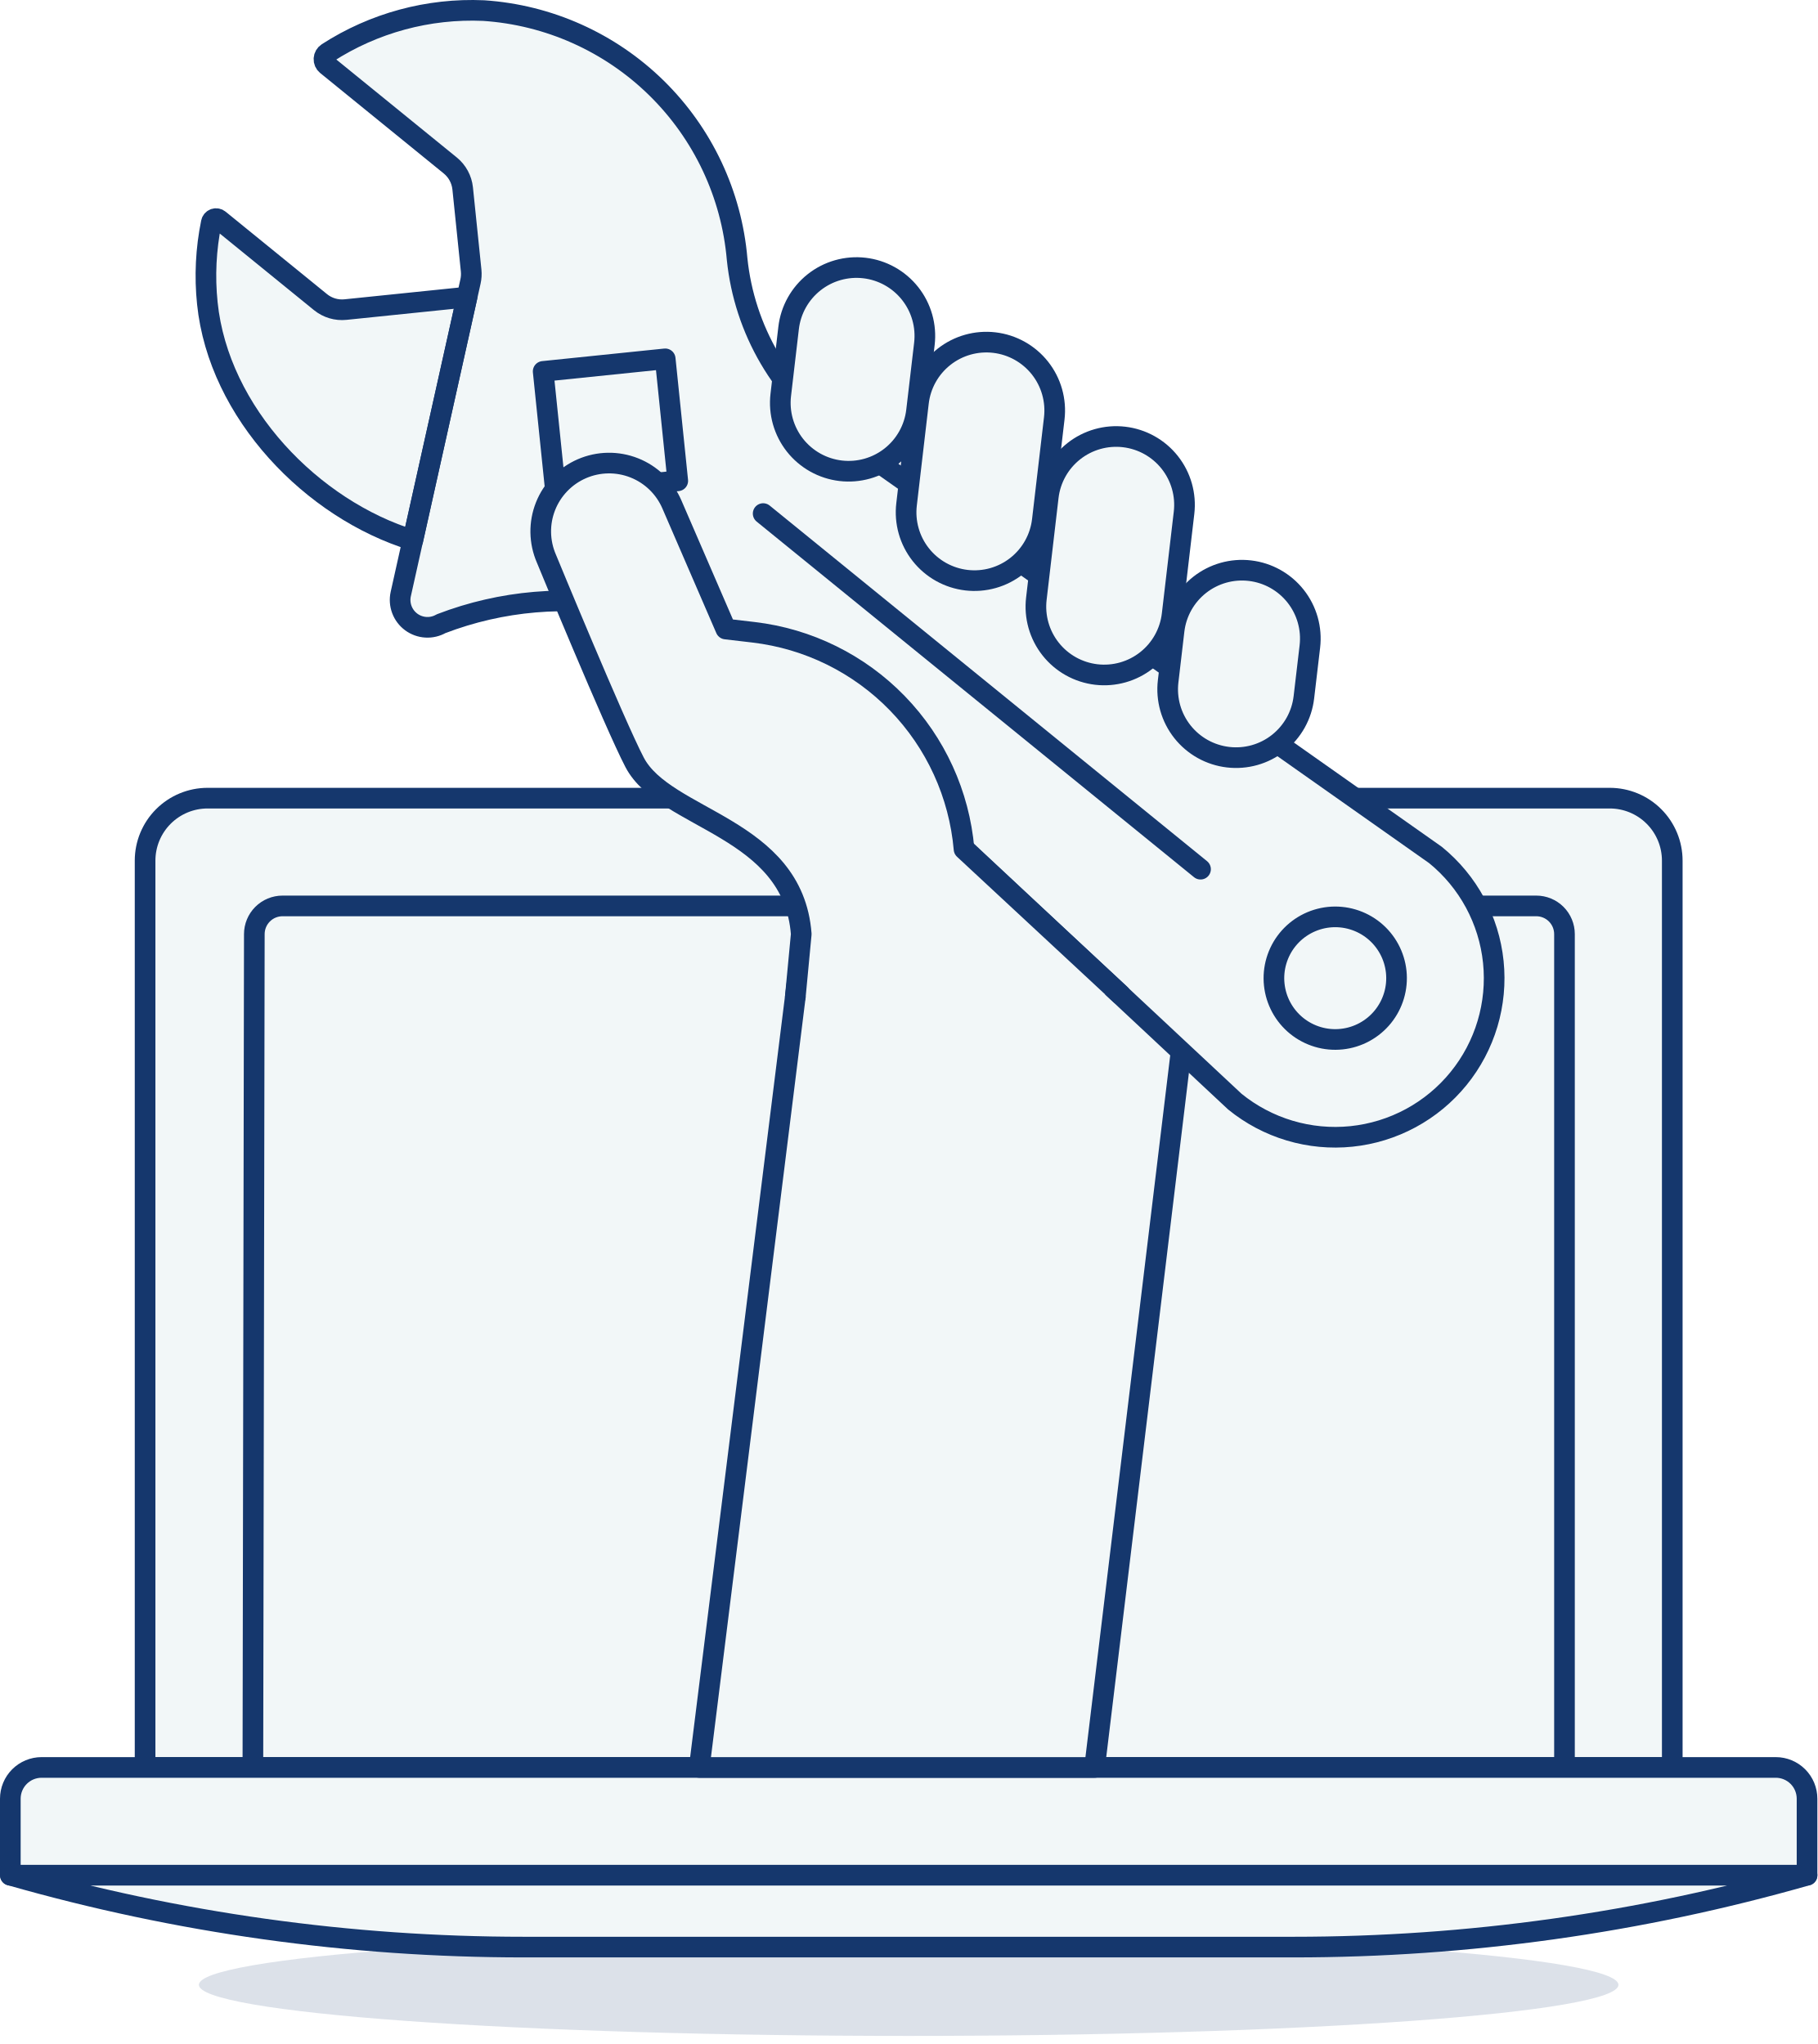
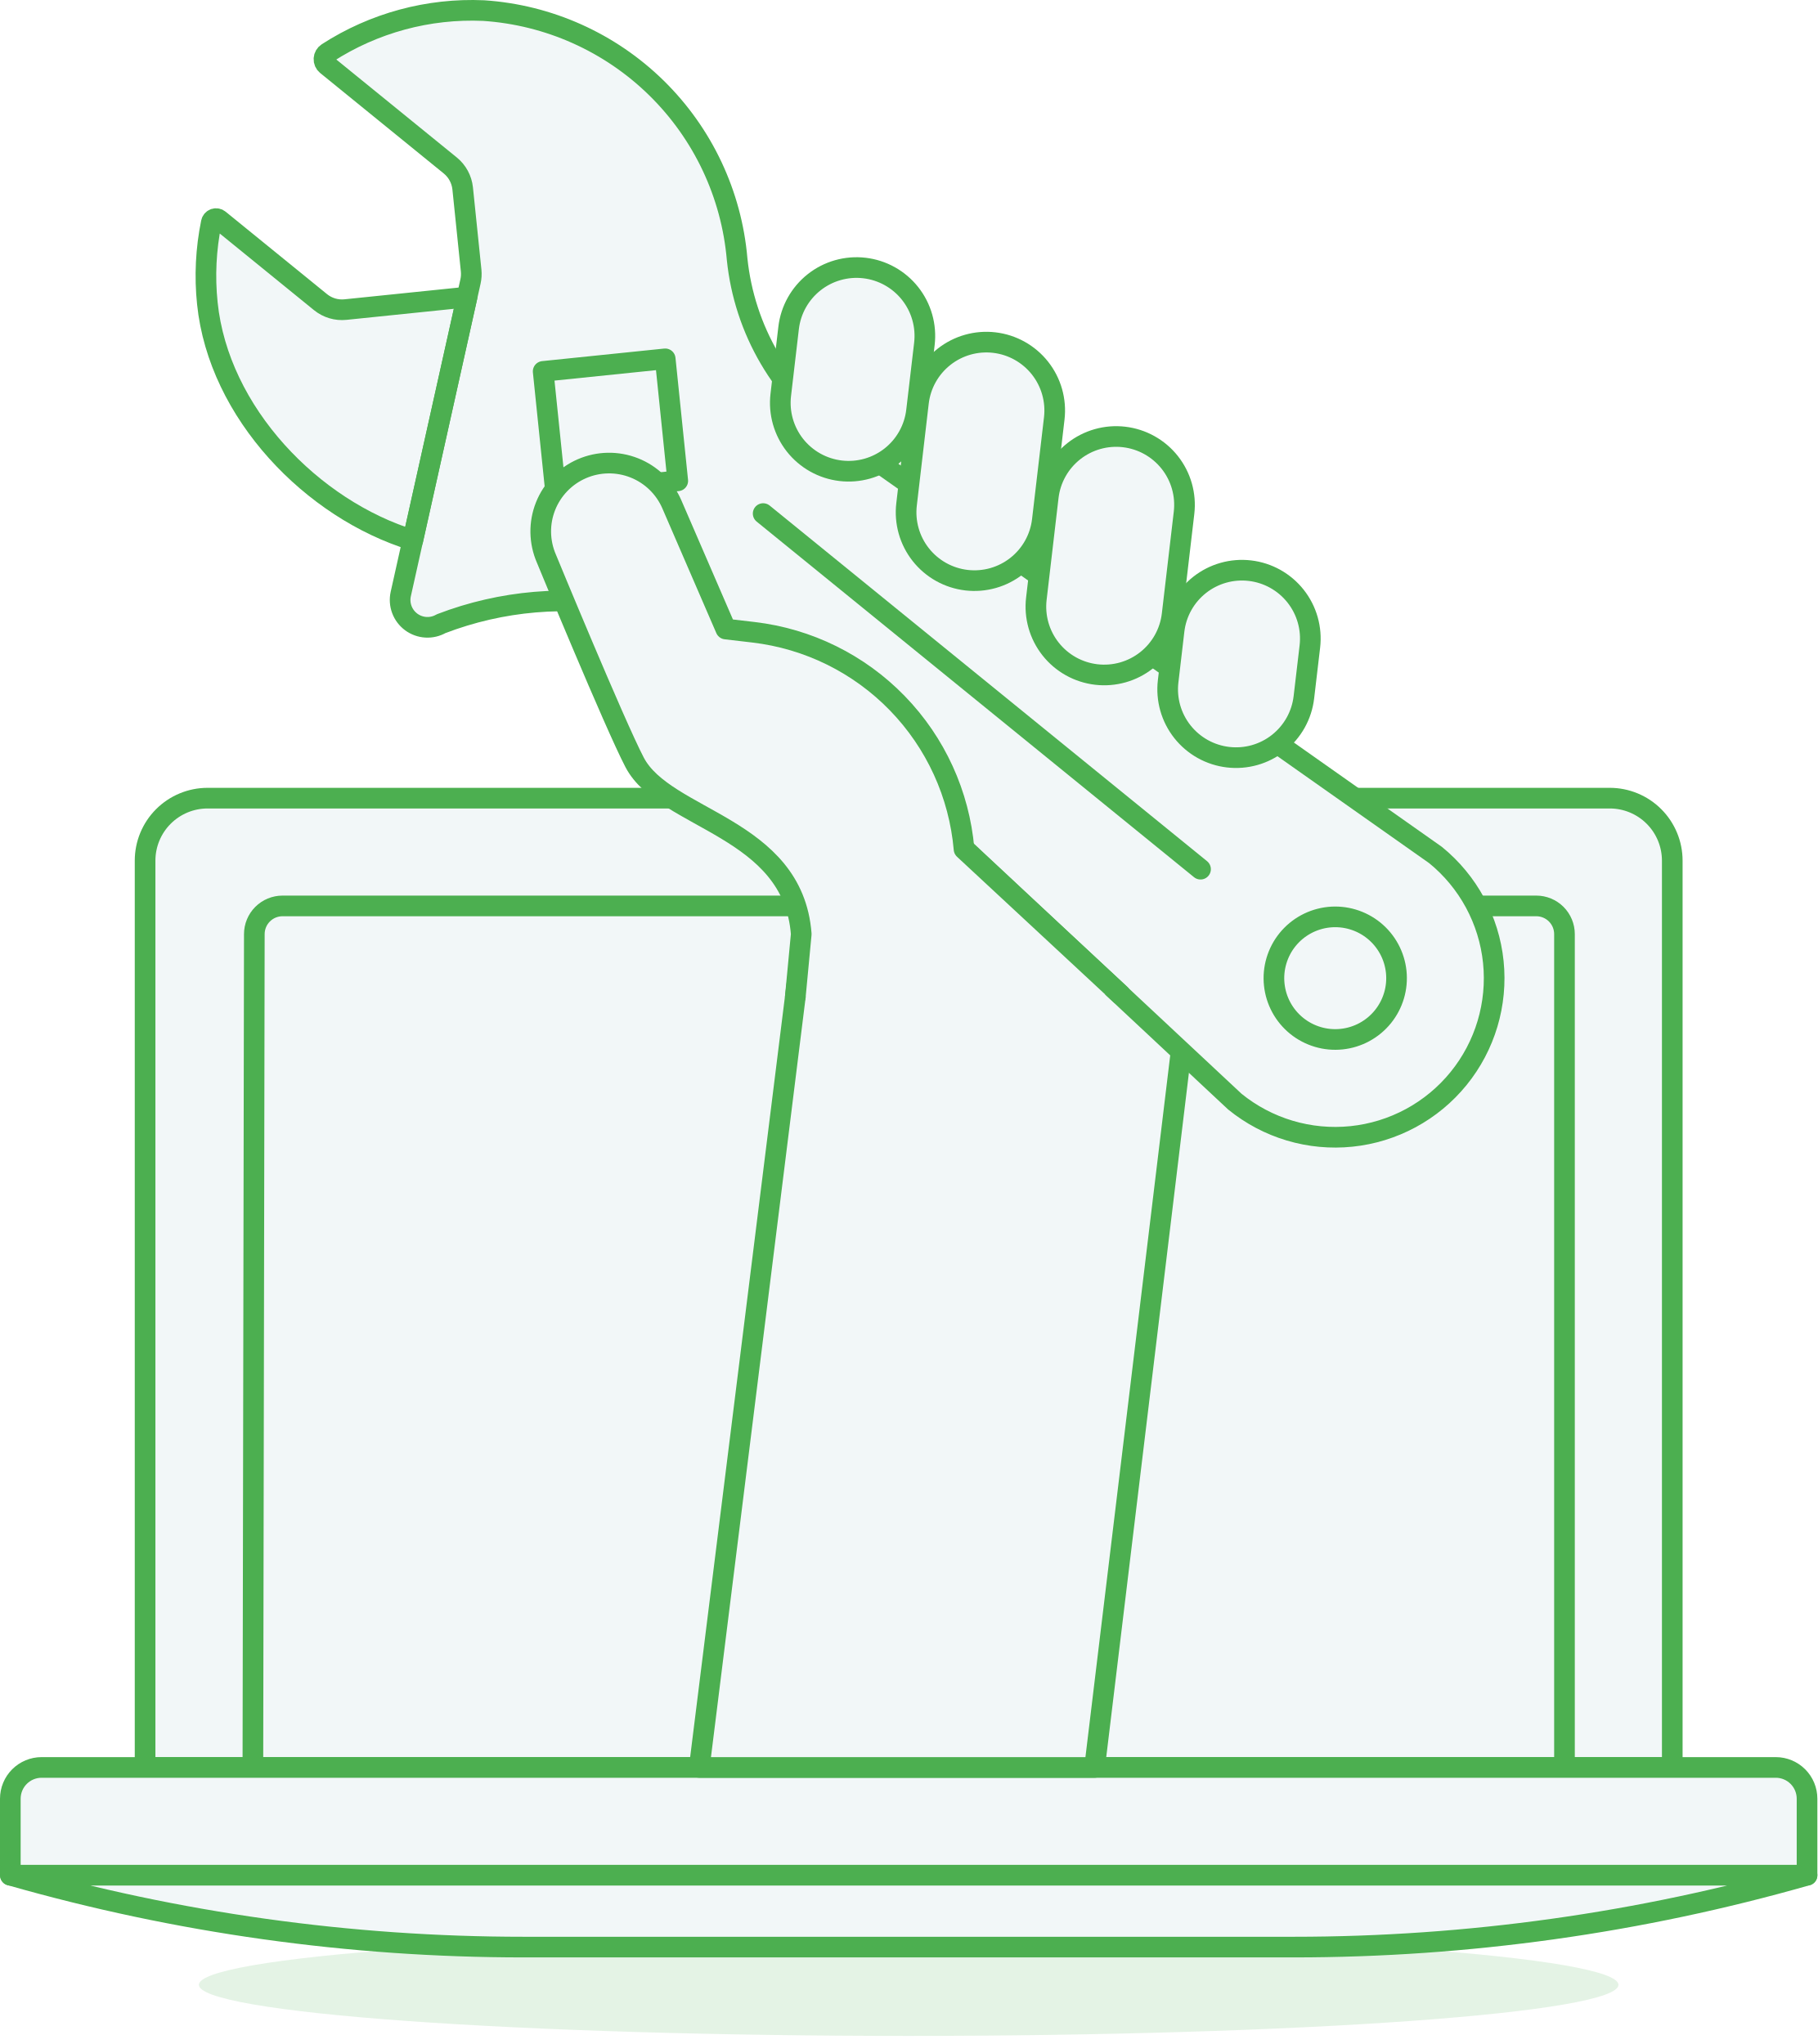
<svg xmlns="http://www.w3.org/2000/svg" width="176" height="198" viewBox="0 0 176 198" fill="none">
-   <path opacity="0.15" d="M19.263 192.268C19.263 193.581 26.505 194.84 39.395 195.768C52.286 196.696 69.77 197.217 88 197.217C106.231 197.217 123.714 196.696 136.605 195.768C149.496 194.84 156.738 193.581 156.738 192.268C156.738 190.956 149.496 189.697 136.605 188.769C123.714 187.841 106.231 187.319 88 187.319C69.77 187.319 52.286 187.841 39.395 188.769C26.505 189.697 19.263 190.956 19.263 192.268Z" fill="#15376D" />
-   <path d="M155.898 77.316H20.101C18.496 77.317 16.957 77.955 15.823 79.09C14.688 80.225 14.051 81.764 14.051 83.369V171.21H161.948V83.369C161.948 81.764 161.311 80.225 160.176 79.09C159.042 77.955 157.503 77.317 155.898 77.316Z" fill="#F2F7F8" stroke="#15376D" stroke-width="2" stroke-linecap="round" stroke-linejoin="round" />
+   <path opacity="0.15" d="M19.263 192.268C19.263 193.581 26.505 194.84 39.395 195.768C52.286 196.696 69.77 197.217 88 197.217C106.231 197.217 123.714 196.696 136.605 195.768C149.496 194.84 156.738 193.581 156.738 192.268C156.738 190.956 149.496 189.697 136.605 188.769C123.714 187.841 106.231 187.319 88 187.319C69.77 187.319 52.286 187.841 39.395 188.769C26.505 189.697 19.263 190.956 19.263 192.268Z" fill="#4CAF50" />
+   <path d="M155.898 77.316H20.101C18.496 77.317 16.957 77.955 15.823 79.09C14.688 80.225 14.051 81.764 14.051 83.369V171.21H161.948V83.369C161.948 81.764 161.311 80.225 160.176 79.09C159.042 77.955 157.503 77.317 155.898 77.316Z" fill="#F2F7F8" stroke="#4CAF50" stroke-width="2" stroke-linecap="round" stroke-linejoin="round" />
  <path d="M148.778 87.755H27.362C26.637 87.755 25.942 88.043 25.43 88.555C24.918 89.068 24.63 89.763 24.63 90.487L24.49 171.213H151.51V90.487C151.51 89.763 151.222 89.068 150.71 88.555C150.197 88.043 149.502 87.755 148.778 87.755Z" fill="#F2F7F8" />
-   <path d="M148.778 87.755H27.362C26.637 87.755 25.942 88.043 25.43 88.555C24.918 89.068 24.63 89.763 24.63 90.487L24.49 171.213H151.51V90.487C151.51 89.763 151.222 89.068 150.71 88.555C150.197 88.043 149.502 87.755 148.778 87.755Z" stroke="#15376D" stroke-width="2" stroke-linecap="round" stroke-linejoin="round" />
-   <path d="M175 181.652H1V174.238C1 173.436 1.319 172.666 1.886 172.098C2.453 171.53 3.223 171.211 4.025 171.21H171.975C172.777 171.211 173.547 171.53 174.114 172.098C174.681 172.666 175 173.436 175 174.238V181.652Z" fill="#F2F7F8" stroke="#15376D" stroke-width="2" stroke-linecap="round" stroke-linejoin="round" />
-   <path d="M175 181.652C158.839 186.27 142.114 188.612 125.306 188.612H50.704C33.897 188.612 17.171 186.27 1.011 181.652H175Z" fill="#F2F7F8" stroke="#15376D" stroke-width="2" stroke-linecap="round" stroke-linejoin="round" />
-   <path d="M78.265 53.296L72.863 59.07L79.254 78.633L67.72 171.21H106.004L115.547 92.204C115.779 89.82 116.574 87.527 117.867 85.511L78.265 53.296Z" fill="#F2F7F8" stroke="#15376D" stroke-width="2" stroke-linecap="round" stroke-linejoin="round" />
+   <path d="M148.778 87.755H27.362C26.637 87.755 25.942 88.043 25.43 88.555C24.918 89.068 24.63 89.763 24.63 90.487L24.49 171.213H151.51V90.487C151.51 89.763 151.222 89.068 150.71 88.555C150.197 88.043 149.502 87.755 148.778 87.755Z" stroke="#4CAF50" stroke-width="2" stroke-linecap="round" stroke-linejoin="round" />
+   <path d="M175 181.652H1V174.238C1 173.436 1.319 172.666 1.886 172.098C2.453 171.53 3.223 171.211 4.025 171.21H171.975C172.777 171.211 173.547 171.53 174.114 172.098C174.681 172.666 175 173.436 175 174.238V181.652Z" fill="#F2F7F8" stroke="#4CAF50" stroke-width="2" stroke-linecap="round" stroke-linejoin="round" />
+   <path d="M175 181.652C158.839 186.27 142.114 188.612 125.306 188.612H50.704C33.897 188.612 17.171 186.27 1.011 181.652H175Z" fill="#F2F7F8" stroke="#4CAF50" stroke-width="2" stroke-linecap="round" stroke-linejoin="round" />
+   <path d="M78.265 53.296L72.863 59.07L79.254 78.633L67.72 171.21H106.004L115.547 92.204C115.779 89.82 116.574 87.527 117.867 85.511L78.265 53.296Z" fill="#F2F7F8" stroke="#4CAF50" stroke-width="2" stroke-linecap="round" stroke-linejoin="round" />
  <path d="M139.024 82.811L81.395 42.196C78.601 40.227 76.262 37.683 74.536 34.733C72.809 31.785 71.734 28.5 71.385 25.1C70.844 18.816 68.07 12.932 63.566 8.516C59.062 4.1 53.126 1.443 46.832 1.025C41.487 0.789 36.201 2.221 31.707 5.124C31.61 5.186 31.53 5.269 31.472 5.368C31.415 5.466 31.381 5.576 31.373 5.69C31.366 5.804 31.386 5.918 31.431 6.023C31.476 6.128 31.545 6.221 31.633 6.294L43.607 16.033C44.285 16.586 44.716 17.385 44.807 18.255L45.627 26.209C45.662 26.563 45.641 26.92 45.564 27.267L38.812 57.542C38.7 58.044 38.737 58.567 38.917 59.048C39.098 59.529 39.414 59.947 39.828 60.252C40.241 60.556 40.735 60.734 41.248 60.763C41.76 60.793 42.271 60.672 42.717 60.417C48.575 58.166 54.952 57.624 61.106 58.853C67.26 60.082 72.94 63.032 77.484 67.361L119.584 106.711C121.151 108.004 122.958 108.975 124.901 109.566C126.844 110.158 128.886 110.359 130.907 110.158C132.929 109.957 134.891 109.359 136.68 108.396C138.469 107.434 140.05 106.127 141.332 104.551C142.613 102.975 143.571 101.161 144.148 99.214C144.726 97.266 144.913 95.223 144.697 93.203C144.482 91.183 143.869 89.226 142.894 87.444C141.919 85.662 140.601 84.09 139.016 82.82L139.024 82.811ZM129.916 100.675C128.748 100.794 127.57 100.565 126.532 100.016C125.494 99.466 124.643 98.621 124.085 97.588C123.527 96.555 123.288 95.379 123.399 94.21C123.509 93.041 123.963 91.93 124.705 91.02C125.446 90.109 126.441 89.438 127.563 89.093C128.685 88.747 129.885 88.742 131.01 89.078C132.135 89.414 133.136 90.076 133.884 90.981C134.633 91.885 135.097 92.992 135.217 94.16C135.297 94.936 135.223 95.72 135 96.467C134.777 97.215 134.409 97.911 133.916 98.516C133.424 99.121 132.817 99.623 132.131 99.993C131.445 100.364 130.692 100.595 129.916 100.675Z" fill="#F2F7F8" />
  <path d="M45.228 28.778L33.459 29.989C33.028 30.034 32.592 29.993 32.176 29.869C31.761 29.745 31.374 29.541 31.038 29.267L21.238 21.296C21.177 21.24 21.102 21.202 21.021 21.185C20.939 21.167 20.855 21.172 20.776 21.198C20.698 21.224 20.627 21.271 20.573 21.333C20.518 21.396 20.481 21.472 20.465 21.553C19.938 24.126 19.808 26.764 20.08 29.377C21.173 40.007 30.242 49.344 39.982 52.331L45.228 28.778Z" fill="#F2F7F8" />
-   <path d="M45.228 28.778L33.459 29.989C33.028 30.034 32.592 29.993 32.176 29.869C31.761 29.745 31.374 29.541 31.038 29.267L21.238 21.296C21.177 21.24 21.102 21.202 21.021 21.185C20.939 21.167 20.855 21.172 20.776 21.198C20.698 21.224 20.627 21.271 20.573 21.333C20.518 21.396 20.481 21.472 20.465 21.553C19.938 24.126 19.808 26.764 20.08 29.377C21.173 40.007 30.242 49.344 39.982 52.331L45.228 28.778Z" stroke="#15376D" stroke-width="2" stroke-linecap="round" stroke-linejoin="round" />
-   <path d="M73.907 49.749L116.264 84.197" stroke="#15376D" stroke-width="2" stroke-linecap="round" stroke-linejoin="round" />
-   <path d="M52.602 35.976L64.421 34.76L65.637 46.576L53.821 47.792L52.602 35.976Z" fill="#F2F7F8" stroke="#15376D" stroke-width="2" stroke-linecap="round" stroke-linejoin="round" />
-   <path d="M31.636 6.294L43.608 16.03C44.285 16.583 44.717 17.382 44.807 18.252L45.627 26.207C45.662 26.56 45.641 26.917 45.564 27.264L38.812 57.542C38.7 58.044 38.737 58.567 38.918 59.048C39.098 59.529 39.414 59.947 39.828 60.252C40.242 60.556 40.735 60.734 41.248 60.763C41.761 60.793 42.271 60.672 42.717 60.417C48.576 58.166 54.953 57.623 61.108 58.852C67.263 60.082 72.942 63.032 77.487 67.361L119.584 106.711C121.153 107.988 122.958 108.942 124.896 109.521C126.834 110.1 128.866 110.291 130.878 110.084C132.89 109.877 134.841 109.275 136.621 108.314C138.4 107.353 139.973 106.05 141.249 104.481C143.825 101.313 145.037 97.25 144.619 93.188C144.2 89.126 142.185 85.396 139.016 82.82L81.395 42.196C78.602 40.227 76.263 37.683 74.536 34.733C72.809 31.785 71.735 28.5 71.385 25.1C70.844 18.816 68.071 12.933 63.568 8.517C59.064 4.101 53.128 1.443 46.835 1.025C41.489 0.789 36.202 2.221 31.707 5.124C31.61 5.186 31.53 5.27 31.472 5.368C31.414 5.467 31.38 5.578 31.373 5.692C31.366 5.807 31.387 5.921 31.432 6.026C31.478 6.131 31.548 6.224 31.636 6.297V6.294Z" stroke="#15376D" stroke-width="2" stroke-linecap="round" stroke-linejoin="round" />
-   <path d="M124.089 97.587C124.461 98.272 124.964 98.878 125.57 99.369C126.176 99.859 126.873 100.226 127.621 100.448C128.368 100.67 129.152 100.742 129.928 100.66C130.704 100.579 131.456 100.346 132.141 99.974C132.826 99.602 133.432 99.099 133.923 98.493C134.414 97.887 134.78 97.19 135.002 96.442C135.224 95.695 135.296 94.911 135.215 94.135C135.133 93.359 134.9 92.607 134.528 91.922C134.156 91.237 133.653 90.631 133.047 90.14C132.441 89.649 131.744 89.283 130.996 89.061C130.249 88.839 129.465 88.767 128.689 88.848C127.914 88.93 127.162 89.163 126.476 89.535C125.791 89.907 125.185 90.41 124.694 91.016C124.203 91.622 123.837 92.319 123.615 93.067C123.393 93.814 123.321 94.598 123.403 95.374C123.484 96.149 123.717 96.901 124.089 97.587Z" stroke="#15376D" stroke-width="2" stroke-linecap="round" stroke-linejoin="round" />
+   <path d="M45.228 28.778L33.459 29.989C33.028 30.034 32.592 29.993 32.176 29.869C31.761 29.745 31.374 29.541 31.038 29.267L21.238 21.296C21.177 21.24 21.102 21.202 21.021 21.185C20.939 21.167 20.855 21.172 20.776 21.198C20.698 21.224 20.627 21.271 20.573 21.333C20.518 21.396 20.481 21.472 20.465 21.553C19.938 24.126 19.808 26.764 20.08 29.377C21.173 40.007 30.242 49.344 39.982 52.331L45.228 28.778Z" stroke="#4CAF50" stroke-width="2" stroke-linecap="round" stroke-linejoin="round" />
+   <path d="M73.907 49.749L116.264 84.197" stroke="#4CAF50" stroke-width="2" stroke-linecap="round" stroke-linejoin="round" />
+   <path d="M52.602 35.976L64.421 34.76L65.637 46.576L53.821 47.792L52.602 35.976Z" fill="#F2F7F8" stroke="#4CAF50" stroke-width="2" stroke-linecap="round" stroke-linejoin="round" />
+   <path d="M31.636 6.294L43.608 16.03C44.285 16.583 44.717 17.382 44.807 18.252L45.627 26.207C45.662 26.56 45.641 26.917 45.564 27.264L38.812 57.542C38.7 58.044 38.737 58.567 38.918 59.048C39.098 59.529 39.414 59.947 39.828 60.252C40.242 60.556 40.735 60.734 41.248 60.763C41.761 60.793 42.271 60.672 42.717 60.417C48.576 58.166 54.953 57.623 61.108 58.852C67.263 60.082 72.942 63.032 77.487 67.361L119.584 106.711C121.153 107.988 122.958 108.942 124.896 109.521C126.834 110.1 128.866 110.291 130.878 110.084C132.89 109.877 134.841 109.275 136.621 108.314C138.4 107.353 139.973 106.05 141.249 104.481C143.825 101.313 145.037 97.25 144.619 93.188C144.2 89.126 142.185 85.396 139.016 82.82L81.395 42.196C78.602 40.227 76.263 37.683 74.536 34.733C72.809 31.785 71.735 28.5 71.385 25.1C70.844 18.816 68.071 12.933 63.568 8.517C59.064 4.101 53.128 1.443 46.835 1.025C41.489 0.789 36.202 2.221 31.707 5.124C31.61 5.186 31.53 5.27 31.472 5.368C31.414 5.467 31.38 5.578 31.373 5.692C31.366 5.807 31.387 5.921 31.432 6.026C31.478 6.131 31.548 6.224 31.636 6.297V6.294Z" stroke="#4CAF50" stroke-width="2" stroke-linecap="round" stroke-linejoin="round" />
+   <path d="M124.089 97.587C124.461 98.272 124.964 98.878 125.57 99.369C126.176 99.859 126.873 100.226 127.621 100.448C128.368 100.67 129.152 100.742 129.928 100.66C130.704 100.579 131.456 100.346 132.141 99.974C132.826 99.602 133.432 99.099 133.923 98.493C134.414 97.887 134.78 97.19 135.002 96.442C135.224 95.695 135.296 94.911 135.215 94.135C135.133 93.359 134.9 92.607 134.528 91.922C134.156 91.237 133.653 90.631 133.047 90.14C132.441 89.649 131.744 89.283 130.996 89.061C130.249 88.839 129.465 88.767 128.689 88.848C127.914 88.93 127.162 89.163 126.476 89.535C125.791 89.907 125.185 90.41 124.694 91.016C124.203 91.622 123.837 92.319 123.615 93.067C123.393 93.814 123.321 94.598 123.403 95.374C123.484 96.149 123.717 96.901 124.089 97.587Z" stroke="#4CAF50" stroke-width="2" stroke-linecap="round" stroke-linejoin="round" />
  <path d="M77.022 96.54L77.596 90.482C76.795 80.04 64.403 79.483 61.457 73.845C59.522 70.148 52.912 54.105 52.912 54.105C52.566 53.307 52.382 52.449 52.368 51.58C52.354 50.711 52.512 49.847 52.832 49.039C53.152 48.231 53.628 47.494 54.233 46.87C54.838 46.245 55.56 45.746 56.358 45.401C57.155 45.056 58.013 44.871 58.882 44.858C59.751 44.844 60.615 45.002 61.423 45.322C62.231 45.641 62.968 46.117 63.593 46.722C64.217 47.327 64.716 48.049 65.061 48.847L70.291 60.934L72.972 61.248C78.269 61.869 83.191 64.298 86.905 68.126C90.619 71.954 92.899 76.946 93.361 82.259L108.494 96.324" fill="#F2F7F8" />
-   <path d="M77.022 96.54L77.596 90.482C76.795 80.04 64.403 79.483 61.457 73.845C59.522 70.148 52.912 54.105 52.912 54.105C52.566 53.307 52.382 52.449 52.368 51.58C52.354 50.711 52.512 49.847 52.832 49.039C53.152 48.231 53.628 47.494 54.233 46.87C54.838 46.245 55.56 45.746 56.358 45.401C57.155 45.056 58.013 44.871 58.882 44.858C59.751 44.844 60.615 45.002 61.423 45.322C62.231 45.641 62.968 46.117 63.593 46.722C64.217 47.327 64.716 48.049 65.061 48.847L70.291 60.934L72.972 61.248C78.269 61.869 83.191 64.298 86.905 68.126C90.619 71.954 92.899 76.946 93.361 82.259L108.494 96.324" stroke="#15376D" stroke-width="2" stroke-linecap="round" stroke-linejoin="round" />
-   <path d="M93.596 56.201C94.46 56.302 95.335 56.232 96.172 55.995C97.008 55.758 97.79 55.358 98.472 54.819C99.154 54.28 99.724 53.611 100.147 52.852C100.571 52.093 100.841 51.257 100.942 50.394L102.098 40.531C102.302 38.788 101.805 37.034 100.717 35.657C99.628 34.279 98.037 33.39 96.293 33.186C94.55 32.982 92.796 33.478 91.419 34.567C90.041 35.655 89.152 37.246 88.948 38.99L87.795 48.852C87.693 49.716 87.762 50.591 87.998 51.428C88.234 52.265 88.633 53.047 89.172 53.729C89.711 54.412 90.379 54.981 91.138 55.405C91.897 55.829 92.733 56.1 93.596 56.201Z" fill="#F2F7F8" stroke="#15376D" stroke-width="2" stroke-linecap="round" stroke-linejoin="round" />
-   <path d="M106.166 65.339C107.029 65.44 107.904 65.37 108.741 65.133C109.577 64.897 110.359 64.497 111.041 63.958C111.723 63.419 112.292 62.751 112.716 61.992C113.14 61.233 113.41 60.398 113.511 59.534L114.667 49.672C114.871 47.928 114.374 46.175 113.286 44.798C112.197 43.42 110.605 42.532 108.862 42.328C107.118 42.124 105.365 42.621 103.987 43.71C102.61 44.799 101.722 46.39 101.518 48.134L100.365 57.993C100.263 58.856 100.333 59.731 100.569 60.568C100.806 61.404 101.205 62.185 101.744 62.867C102.283 63.55 102.95 64.119 103.709 64.543C104.468 64.967 105.303 65.237 106.166 65.339Z" fill="#F2F7F8" stroke="#15376D" stroke-width="2" stroke-linecap="round" stroke-linejoin="round" />
-   <path d="M81.417 45.603C83.16 45.807 84.913 45.31 86.29 44.222C87.667 43.133 88.555 41.542 88.759 39.799L89.522 33.306C89.623 32.443 89.553 31.568 89.316 30.732C89.079 29.895 88.679 29.114 88.14 28.432C87.601 27.75 86.933 27.181 86.174 26.757C85.415 26.333 84.58 26.063 83.716 25.962C82.853 25.861 81.978 25.931 81.142 26.168C80.305 26.405 79.524 26.805 78.842 27.344C77.465 28.433 76.576 30.024 76.372 31.768L75.612 38.258C75.511 39.121 75.581 39.996 75.818 40.833C76.055 41.669 76.454 42.451 76.993 43.133C77.532 43.815 78.2 44.384 78.959 44.808C79.718 45.232 80.553 45.502 81.417 45.603Z" fill="#F2F7F8" stroke="#15376D" stroke-width="2" stroke-linecap="round" stroke-linejoin="round" />
-   <path d="M118.93 73.348C119.794 73.449 120.668 73.38 121.505 73.143C122.341 72.906 123.123 72.507 123.804 71.968C124.486 71.428 125.055 70.76 125.479 70.001C125.903 69.242 126.172 68.407 126.273 67.544L126.852 62.625C127.057 60.881 126.56 59.128 125.472 57.75C124.383 56.373 122.792 55.484 121.048 55.28C119.304 55.075 117.551 55.572 116.173 56.66C114.796 57.749 113.907 59.34 113.703 61.084L113.126 66.003C113.025 66.866 113.095 67.741 113.331 68.578C113.568 69.414 113.968 70.196 114.507 70.878C115.046 71.56 115.714 72.129 116.473 72.553C117.232 72.977 118.067 73.247 118.93 73.348Z" fill="#F2F7F8" stroke="#15376D" stroke-width="2" stroke-linecap="round" stroke-linejoin="round" />
+   <path d="M77.022 96.54L77.596 90.482C76.795 80.04 64.403 79.483 61.457 73.845C59.522 70.148 52.912 54.105 52.912 54.105C52.566 53.307 52.382 52.449 52.368 51.58C52.354 50.711 52.512 49.847 52.832 49.039C53.152 48.231 53.628 47.494 54.233 46.87C54.838 46.245 55.56 45.746 56.358 45.401C57.155 45.056 58.013 44.871 58.882 44.858C59.751 44.844 60.615 45.002 61.423 45.322C62.231 45.641 62.968 46.117 63.593 46.722C64.217 47.327 64.716 48.049 65.061 48.847L70.291 60.934L72.972 61.248C78.269 61.869 83.191 64.298 86.905 68.126C90.619 71.954 92.899 76.946 93.361 82.259L108.494 96.324" stroke="#4CAF50" stroke-width="2" stroke-linecap="round" stroke-linejoin="round" />
+   <path d="M93.596 56.201C94.46 56.302 95.335 56.232 96.172 55.995C97.008 55.758 97.79 55.358 98.472 54.819C99.154 54.28 99.724 53.611 100.147 52.852C100.571 52.093 100.841 51.257 100.942 50.394L102.098 40.531C102.302 38.788 101.805 37.034 100.717 35.657C99.628 34.279 98.037 33.39 96.293 33.186C94.55 32.982 92.796 33.478 91.419 34.567C90.041 35.655 89.152 37.246 88.948 38.99L87.795 48.852C87.693 49.716 87.762 50.591 87.998 51.428C88.234 52.265 88.633 53.047 89.172 53.729C89.711 54.412 90.379 54.981 91.138 55.405C91.897 55.829 92.733 56.1 93.596 56.201Z" fill="#F2F7F8" stroke="#4CAF50" stroke-width="2" stroke-linecap="round" stroke-linejoin="round" />
+   <path d="M106.166 65.339C107.029 65.44 107.904 65.37 108.741 65.133C109.577 64.897 110.359 64.497 111.041 63.958C111.723 63.419 112.292 62.751 112.716 61.992C113.14 61.233 113.41 60.398 113.511 59.534L114.667 49.672C114.871 47.928 114.374 46.175 113.286 44.798C112.197 43.42 110.605 42.532 108.862 42.328C107.118 42.124 105.365 42.621 103.987 43.71C102.61 44.799 101.722 46.39 101.518 48.134L100.365 57.993C100.263 58.856 100.333 59.731 100.569 60.568C100.806 61.404 101.205 62.185 101.744 62.867C102.283 63.55 102.95 64.119 103.709 64.543C104.468 64.967 105.303 65.237 106.166 65.339Z" fill="#F2F7F8" stroke="#4CAF50" stroke-width="2" stroke-linecap="round" stroke-linejoin="round" />
+   <path d="M81.417 45.603C83.16 45.807 84.913 45.31 86.29 44.222C87.667 43.133 88.555 41.542 88.759 39.799L89.522 33.306C89.623 32.443 89.553 31.568 89.316 30.732C89.079 29.895 88.679 29.114 88.14 28.432C87.601 27.75 86.933 27.181 86.174 26.757C85.415 26.333 84.58 26.063 83.716 25.962C82.853 25.861 81.978 25.931 81.142 26.168C80.305 26.405 79.524 26.805 78.842 27.344C77.465 28.433 76.576 30.024 76.372 31.768L75.612 38.258C75.511 39.121 75.581 39.996 75.818 40.833C76.055 41.669 76.454 42.451 76.993 43.133C77.532 43.815 78.2 44.384 78.959 44.808C79.718 45.232 80.553 45.502 81.417 45.603Z" fill="#F2F7F8" stroke="#4CAF50" stroke-width="2" stroke-linecap="round" stroke-linejoin="round" />
+   <path d="M118.93 73.348C119.794 73.449 120.668 73.38 121.505 73.143C122.341 72.906 123.123 72.507 123.804 71.968C124.486 71.428 125.055 70.76 125.479 70.001C125.903 69.242 126.172 68.407 126.273 67.544L126.852 62.625C127.057 60.881 126.56 59.128 125.472 57.75C124.383 56.373 122.792 55.484 121.048 55.28C119.304 55.075 117.551 55.572 116.173 56.66C114.796 57.749 113.907 59.34 113.703 61.084L113.126 66.003C113.025 66.866 113.095 67.741 113.331 68.578C113.568 69.414 113.968 70.196 114.507 70.878C115.046 71.56 115.714 72.129 116.473 72.553C117.232 72.977 118.067 73.247 118.93 73.348Z" fill="#F2F7F8" stroke="#4CAF50" stroke-width="2" stroke-linecap="round" stroke-linejoin="round" />
</svg>
